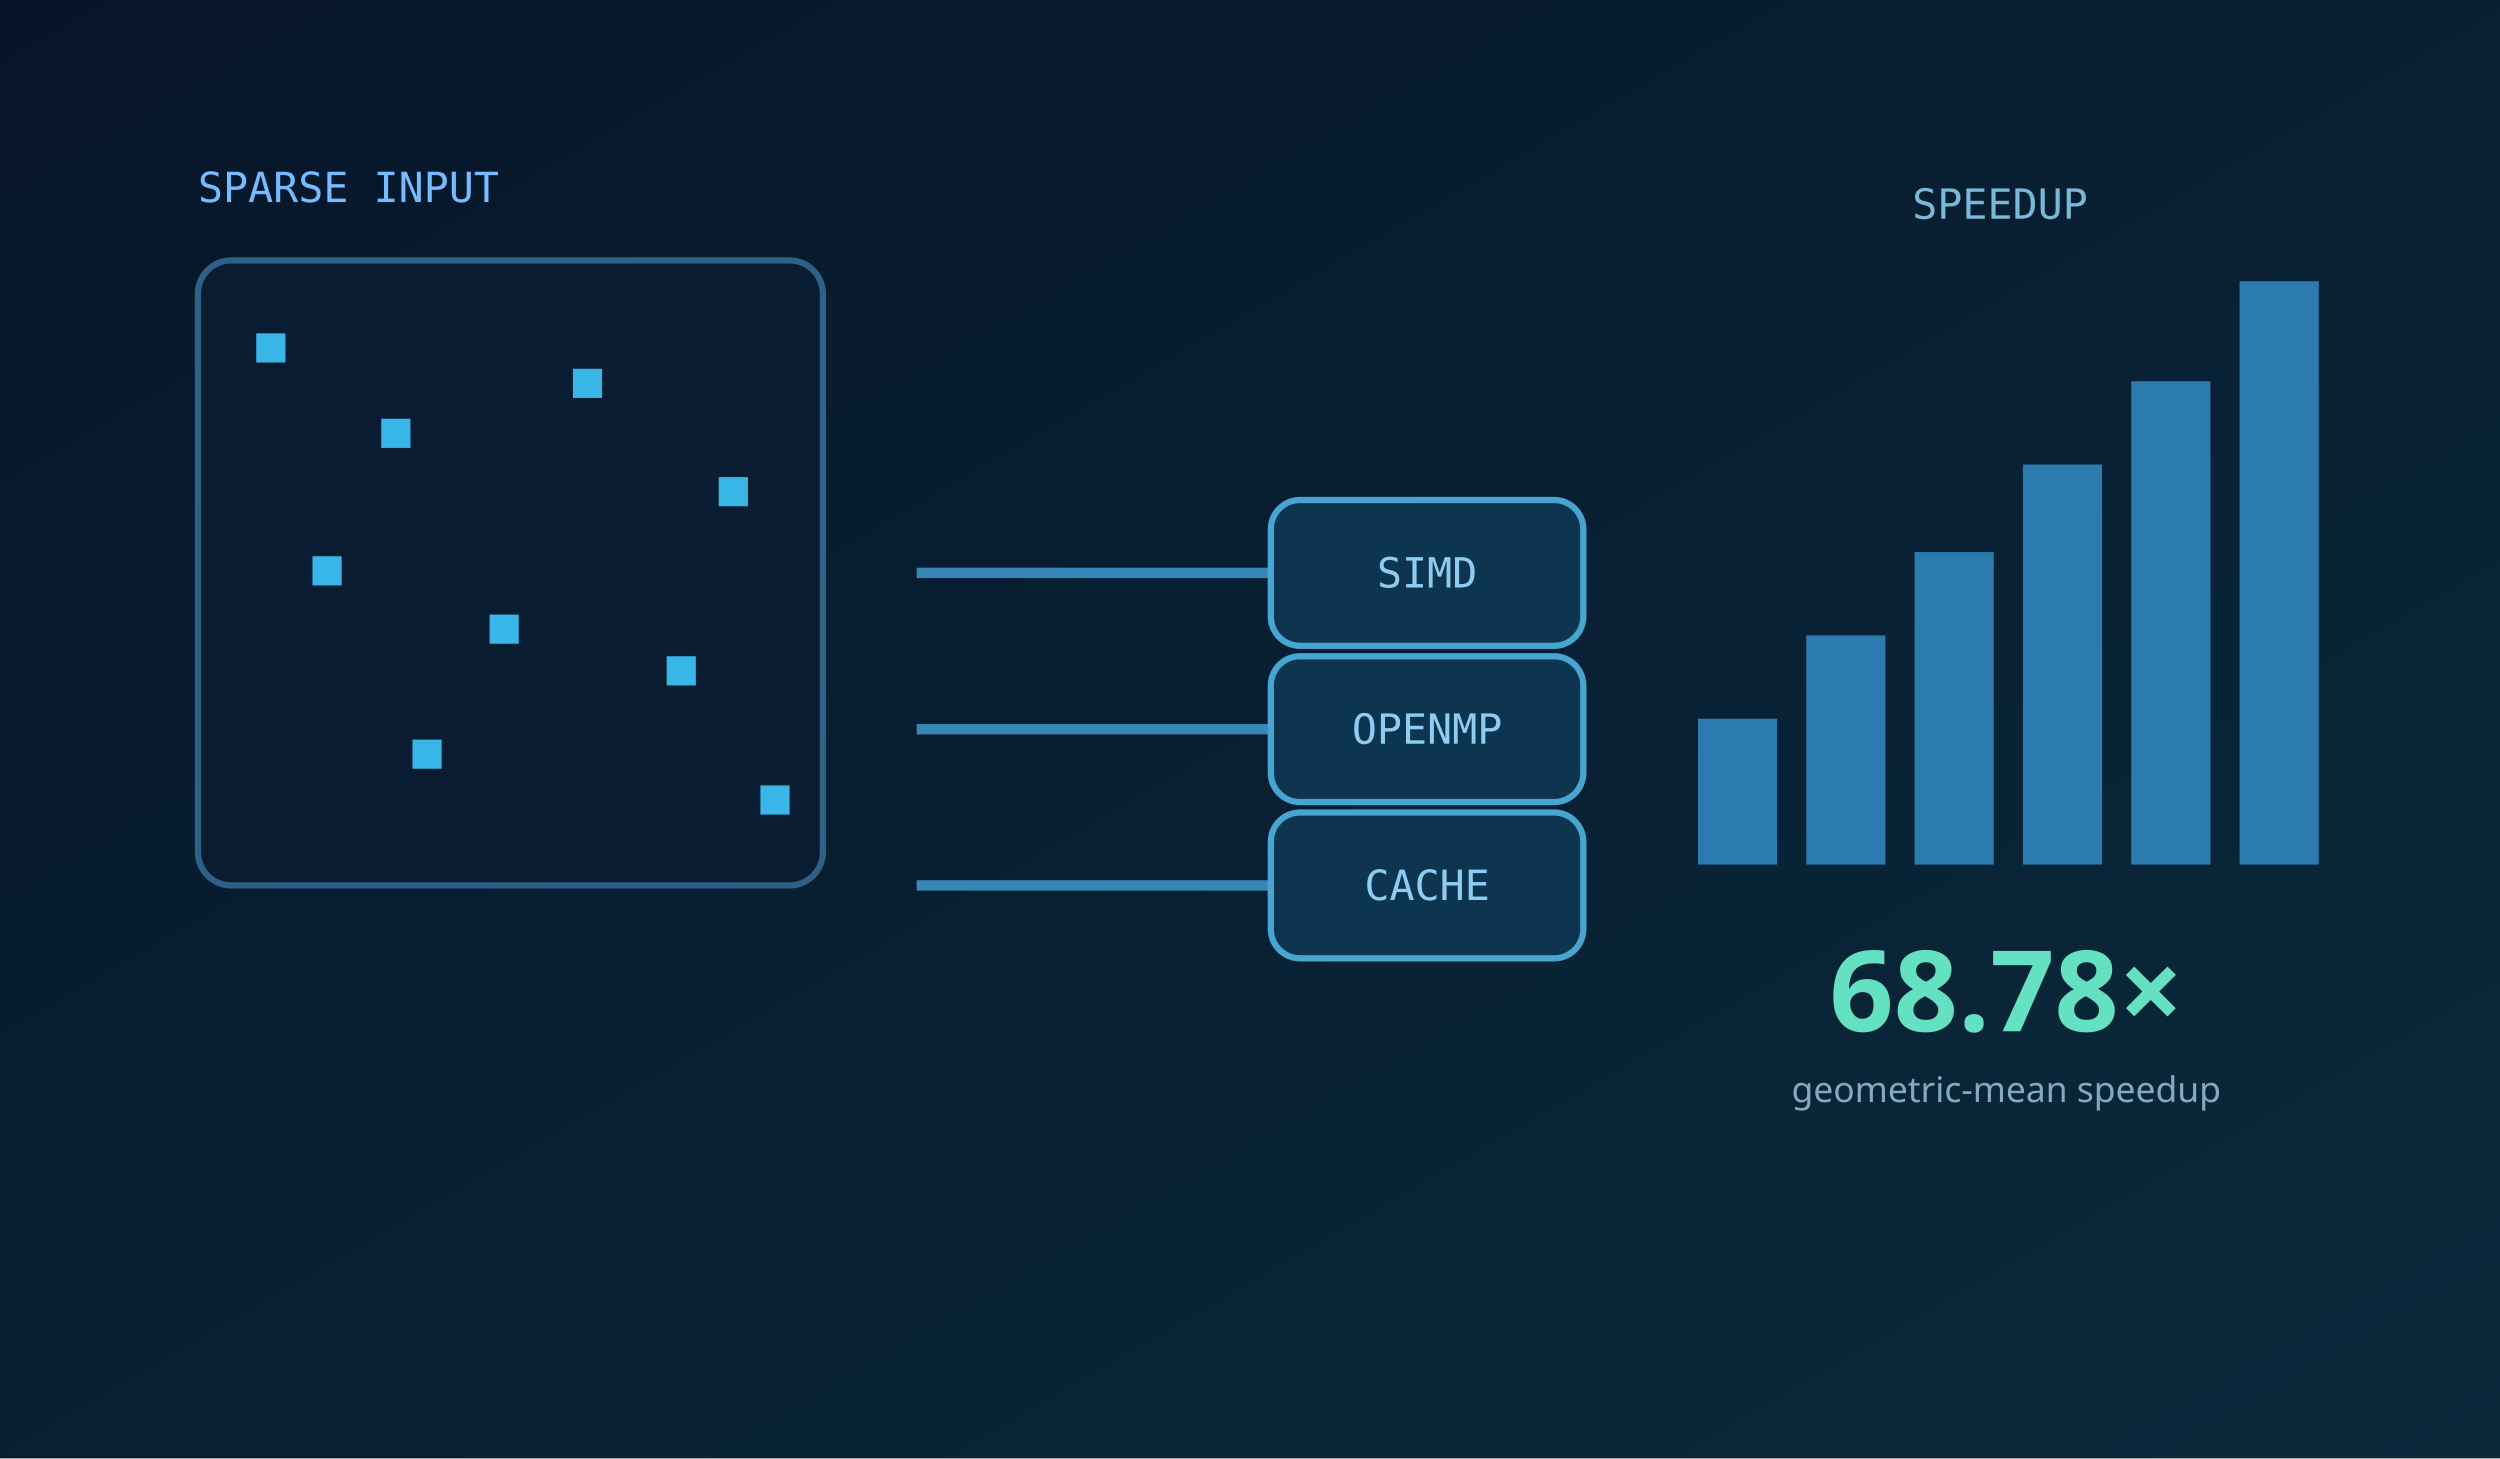
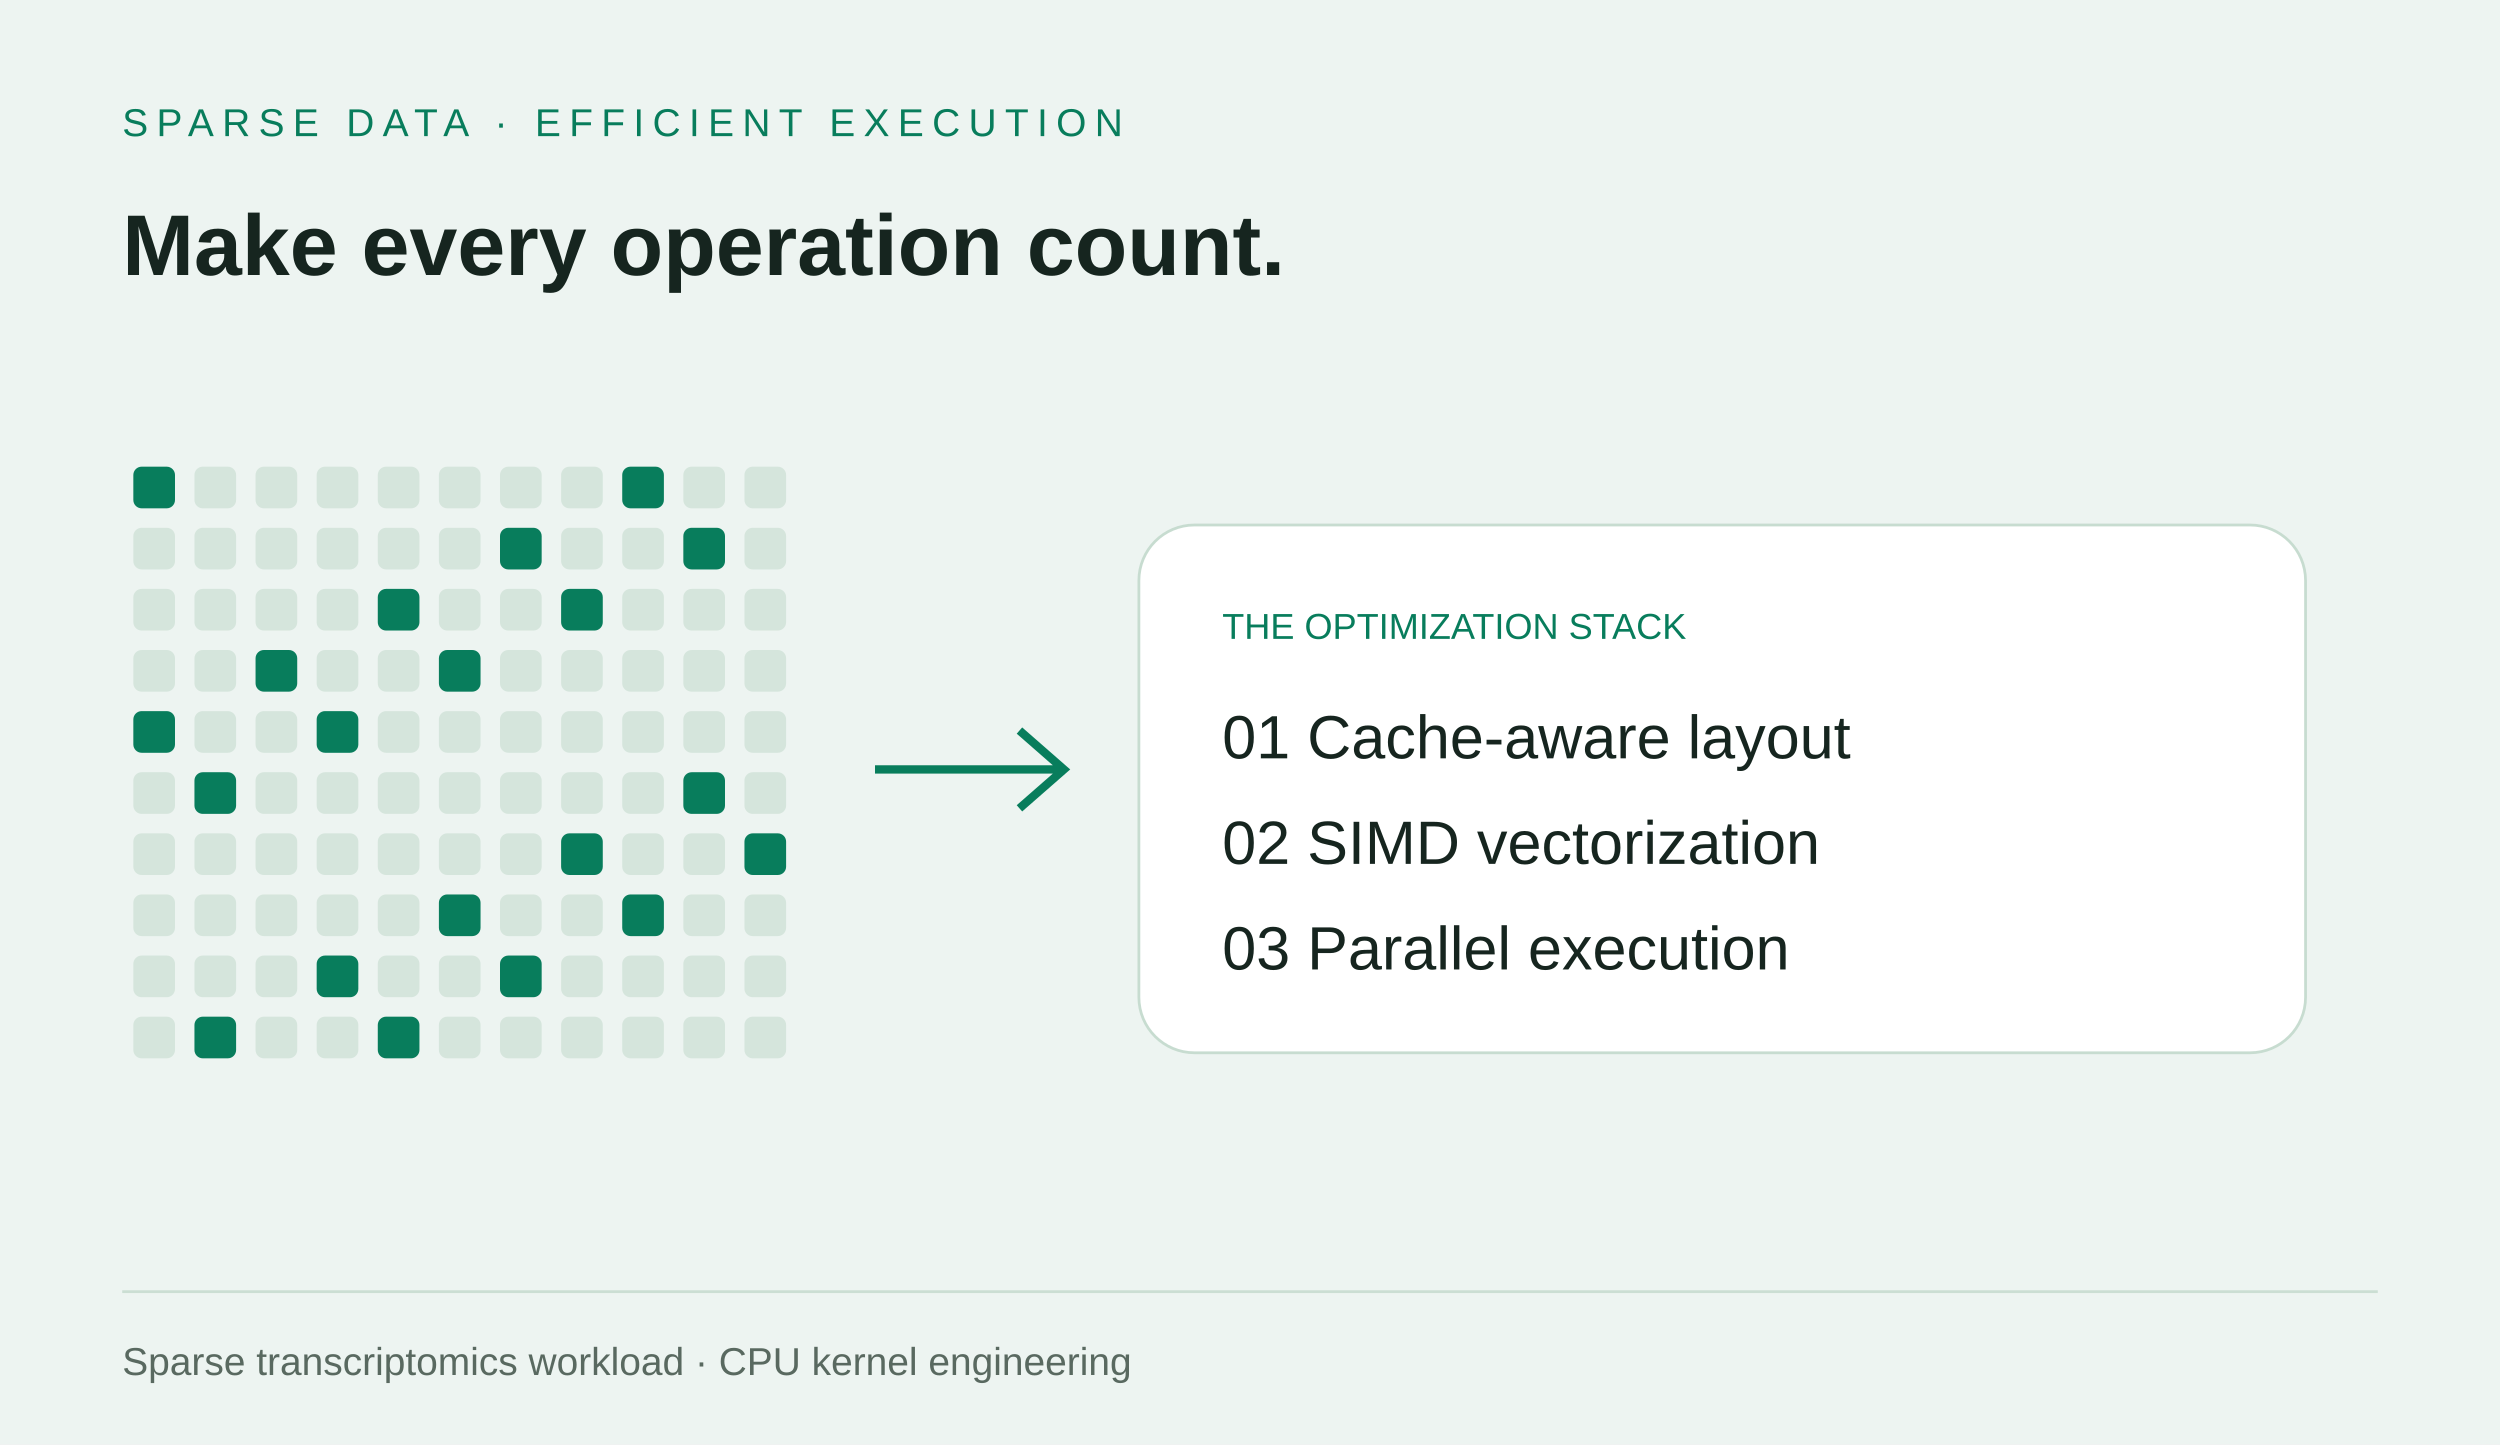
- <svg xmlns="http://www.w3.org/2000/svg" viewBox="0 0 1200 700">
-   <defs>
-     <linearGradient id="b4" x1="0" y1="0" x2="1" y2="1">
-       <stop stop-color="#07152a" />
-       <stop offset="1" stop-color="#0a2a3c" />
-     </linearGradient>
-   </defs>
-   <rect width="1200" height="700" fill="url(#b4)" />
-   <g transform="translate(95 125)">
-     <text x="0" y="-28" fill="#76baff" font-family="monospace" font-size="20">SPARSE INPUT</text>
-     <g fill="#1d486b">
-       <rect x="0" y="0" width="300" height="300" rx="16" fill="#091c31" stroke="#2e6088" stroke-width="3" />
+ <svg xmlns="http://www.w3.org/2000/svg" viewBox="0 0 900 520">
+   <rect width="900" height="520" fill="#edf4f1" />
+   <g font-family="Arial,sans-serif">
+     <text x="44" y="49" fill="#087d5c" font-size="14" letter-spacing="3">SPARSE DATA · EFFICIENT EXECUTION</text>
+     <text x="44" y="99" fill="#16251f" font-size="31" font-weight="700">Make every operation count.</text>
+     <g transform="translate(48 168)">
+       <rect x="0" y="0" width="15" height="15" rx="3" fill="#087d5c" />
+       <rect x="0" y="22" width="15" height="15" rx="3" fill="#d5e5dc" />
+       <rect x="0" y="44" width="15" height="15" rx="3" fill="#d5e5dc" />
+       <rect x="0" y="66" width="15" height="15" rx="3" fill="#d5e5dc" />
+       <rect x="0" y="88" width="15" height="15" rx="3" fill="#087d5c" />
+       <rect x="0" y="110" width="15" height="15" rx="3" fill="#d5e5dc" />
+       <rect x="0" y="132" width="15" height="15" rx="3" fill="#d5e5dc" />
+       <rect x="0" y="154" width="15" height="15" rx="3" fill="#d5e5dc" />
+       <rect x="0" y="176" width="15" height="15" rx="3" fill="#d5e5dc" />
+       <rect x="0" y="198" width="15" height="15" rx="3" fill="#d5e5dc" />
+       <rect x="22" y="0" width="15" height="15" rx="3" fill="#d5e5dc" />
+       <rect x="22" y="22" width="15" height="15" rx="3" fill="#d5e5dc" />
+       <rect x="22" y="44" width="15" height="15" rx="3" fill="#d5e5dc" />
+       <rect x="22" y="66" width="15" height="15" rx="3" fill="#d5e5dc" />
+       <rect x="22" y="88" width="15" height="15" rx="3" fill="#d5e5dc" />
+       <rect x="22" y="110" width="15" height="15" rx="3" fill="#087d5c" />
+       <rect x="22" y="132" width="15" height="15" rx="3" fill="#d5e5dc" />
+       <rect x="22" y="154" width="15" height="15" rx="3" fill="#d5e5dc" />
+       <rect x="22" y="176" width="15" height="15" rx="3" fill="#d5e5dc" />
+       <rect x="22" y="198" width="15" height="15" rx="3" fill="#087d5c" />
+       <rect x="44" y="0" width="15" height="15" rx="3" fill="#d5e5dc" />
+       <rect x="44" y="22" width="15" height="15" rx="3" fill="#d5e5dc" />
+       <rect x="44" y="44" width="15" height="15" rx="3" fill="#d5e5dc" />
+       <rect x="44" y="66" width="15" height="15" rx="3" fill="#087d5c" />
+       <rect x="44" y="88" width="15" height="15" rx="3" fill="#d5e5dc" />
+       <rect x="44" y="110" width="15" height="15" rx="3" fill="#d5e5dc" />
+       <rect x="44" y="132" width="15" height="15" rx="3" fill="#d5e5dc" />
+       <rect x="44" y="154" width="15" height="15" rx="3" fill="#d5e5dc" />
+       <rect x="44" y="176" width="15" height="15" rx="3" fill="#d5e5dc" />
+       <rect x="44" y="198" width="15" height="15" rx="3" fill="#d5e5dc" />
+       <rect x="66" y="0" width="15" height="15" rx="3" fill="#d5e5dc" />
+       <rect x="66" y="22" width="15" height="15" rx="3" fill="#d5e5dc" />
+       <rect x="66" y="44" width="15" height="15" rx="3" fill="#d5e5dc" />
+       <rect x="66" y="66" width="15" height="15" rx="3" fill="#d5e5dc" />
+       <rect x="66" y="88" width="15" height="15" rx="3" fill="#087d5c" />
+       <rect x="66" y="110" width="15" height="15" rx="3" fill="#d5e5dc" />
+       <rect x="66" y="132" width="15" height="15" rx="3" fill="#d5e5dc" />
+       <rect x="66" y="154" width="15" height="15" rx="3" fill="#d5e5dc" />
+       <rect x="66" y="176" width="15" height="15" rx="3" fill="#087d5c" />
+       <rect x="66" y="198" width="15" height="15" rx="3" fill="#d5e5dc" />
+       <rect x="88" y="0" width="15" height="15" rx="3" fill="#d5e5dc" />
+       <rect x="88" y="22" width="15" height="15" rx="3" fill="#d5e5dc" />
+       <rect x="88" y="44" width="15" height="15" rx="3" fill="#087d5c" />
+       <rect x="88" y="66" width="15" height="15" rx="3" fill="#d5e5dc" />
+       <rect x="88" y="88" width="15" height="15" rx="3" fill="#d5e5dc" />
+       <rect x="88" y="110" width="15" height="15" rx="3" fill="#d5e5dc" />
+       <rect x="88" y="132" width="15" height="15" rx="3" fill="#d5e5dc" />
+       <rect x="88" y="154" width="15" height="15" rx="3" fill="#d5e5dc" />
+       <rect x="88" y="176" width="15" height="15" rx="3" fill="#d5e5dc" />
+       <rect x="88" y="198" width="15" height="15" rx="3" fill="#087d5c" />
+       <rect x="110" y="0" width="15" height="15" rx="3" fill="#d5e5dc" />
+       <rect x="110" y="22" width="15" height="15" rx="3" fill="#d5e5dc" />
+       <rect x="110" y="44" width="15" height="15" rx="3" fill="#d5e5dc" />
+       <rect x="110" y="66" width="15" height="15" rx="3" fill="#087d5c" />
+       <rect x="110" y="88" width="15" height="15" rx="3" fill="#d5e5dc" />
+       <rect x="110" y="110" width="15" height="15" rx="3" fill="#d5e5dc" />
+       <rect x="110" y="132" width="15" height="15" rx="3" fill="#d5e5dc" />
+       <rect x="110" y="154" width="15" height="15" rx="3" fill="#087d5c" />
+       <rect x="110" y="176" width="15" height="15" rx="3" fill="#d5e5dc" />
+       <rect x="110" y="198" width="15" height="15" rx="3" fill="#d5e5dc" />
+       <rect x="132" y="0" width="15" height="15" rx="3" fill="#d5e5dc" />
+       <rect x="132" y="22" width="15" height="15" rx="3" fill="#087d5c" />
+       <rect x="132" y="44" width="15" height="15" rx="3" fill="#d5e5dc" />
+       <rect x="132" y="66" width="15" height="15" rx="3" fill="#d5e5dc" />
+       <rect x="132" y="88" width="15" height="15" rx="3" fill="#d5e5dc" />
+       <rect x="132" y="110" width="15" height="15" rx="3" fill="#d5e5dc" />
+       <rect x="132" y="132" width="15" height="15" rx="3" fill="#d5e5dc" />
+       <rect x="132" y="154" width="15" height="15" rx="3" fill="#d5e5dc" />
+       <rect x="132" y="176" width="15" height="15" rx="3" fill="#087d5c" />
+       <rect x="132" y="198" width="15" height="15" rx="3" fill="#d5e5dc" />
+       <rect x="154" y="0" width="15" height="15" rx="3" fill="#d5e5dc" />
+       <rect x="154" y="22" width="15" height="15" rx="3" fill="#d5e5dc" />
+       <rect x="154" y="44" width="15" height="15" rx="3" fill="#087d5c" />
+       <rect x="154" y="66" width="15" height="15" rx="3" fill="#d5e5dc" />
+       <rect x="154" y="88" width="15" height="15" rx="3" fill="#d5e5dc" />
+       <rect x="154" y="110" width="15" height="15" rx="3" fill="#d5e5dc" />
+       <rect x="154" y="132" width="15" height="15" rx="3" fill="#087d5c" />
+       <rect x="154" y="154" width="15" height="15" rx="3" fill="#d5e5dc" />
+       <rect x="154" y="176" width="15" height="15" rx="3" fill="#d5e5dc" />
+       <rect x="154" y="198" width="15" height="15" rx="3" fill="#d5e5dc" />
+       <rect x="176" y="0" width="15" height="15" rx="3" fill="#087d5c" />
+       <rect x="176" y="22" width="15" height="15" rx="3" fill="#d5e5dc" />
+       <rect x="176" y="44" width="15" height="15" rx="3" fill="#d5e5dc" />
+       <rect x="176" y="66" width="15" height="15" rx="3" fill="#d5e5dc" />
+       <rect x="176" y="88" width="15" height="15" rx="3" fill="#d5e5dc" />
+       <rect x="176" y="110" width="15" height="15" rx="3" fill="#d5e5dc" />
+       <rect x="176" y="132" width="15" height="15" rx="3" fill="#d5e5dc" />
+       <rect x="176" y="154" width="15" height="15" rx="3" fill="#087d5c" />
+       <rect x="176" y="176" width="15" height="15" rx="3" fill="#d5e5dc" />
+       <rect x="176" y="198" width="15" height="15" rx="3" fill="#d5e5dc" />
+       <rect x="198" y="0" width="15" height="15" rx="3" fill="#d5e5dc" />
+       <rect x="198" y="22" width="15" height="15" rx="3" fill="#087d5c" />
+       <rect x="198" y="44" width="15" height="15" rx="3" fill="#d5e5dc" />
+       <rect x="198" y="66" width="15" height="15" rx="3" fill="#d5e5dc" />
+       <rect x="198" y="88" width="15" height="15" rx="3" fill="#d5e5dc" />
+       <rect x="198" y="110" width="15" height="15" rx="3" fill="#087d5c" />
+       <rect x="198" y="132" width="15" height="15" rx="3" fill="#d5e5dc" />
+       <rect x="198" y="154" width="15" height="15" rx="3" fill="#d5e5dc" />
+       <rect x="198" y="176" width="15" height="15" rx="3" fill="#d5e5dc" />
+       <rect x="198" y="198" width="15" height="15" rx="3" fill="#d5e5dc" />
+       <rect x="220" y="0" width="15" height="15" rx="3" fill="#d5e5dc" />
+       <rect x="220" y="22" width="15" height="15" rx="3" fill="#d5e5dc" />
+       <rect x="220" y="44" width="15" height="15" rx="3" fill="#d5e5dc" />
+       <rect x="220" y="66" width="15" height="15" rx="3" fill="#d5e5dc" />
+       <rect x="220" y="88" width="15" height="15" rx="3" fill="#d5e5dc" />
+       <rect x="220" y="110" width="15" height="15" rx="3" fill="#d5e5dc" />
+       <rect x="220" y="132" width="15" height="15" rx="3" fill="#087d5c" />
+       <rect x="220" y="154" width="15" height="15" rx="3" fill="#d5e5dc" />
+       <rect x="220" y="176" width="15" height="15" rx="3" fill="#d5e5dc" />
+       <rect x="220" y="198" width="15" height="15" rx="3" fill="#d5e5dc" />
    </g>
-     <g fill="#39b6e8">
-       <rect x="28" y="35" width="14" height="14" />
-       <rect x="88" y="76" width="14" height="14" />
-       <rect x="180" y="52" width="14" height="14" />
-       <rect x="250" y="104" width="14" height="14" />
-       <rect x="55" y="142" width="14" height="14" />
-       <rect x="140" y="170" width="14" height="14" />
-       <rect x="225" y="190" width="14" height="14" />
-       <rect x="103" y="230" width="14" height="14" />
-       <rect x="270" y="252" width="14" height="14" />
-     </g>
-   </g>
-   <g stroke="#3786b6" stroke-width="5" fill="none">
-     <path d="M440 275H615" />
-     <path d="M440 350H615" />
-     <path d="M440 425H615" />
-   </g>
-   <g fill="#0e3550" stroke="#48a5d2" stroke-width="3">
-     <rect x="610" y="240" width="150" height="70" rx="14" />
-     <rect x="610" y="315" width="150" height="70" rx="14" />
-     <rect x="610" y="390" width="150" height="70" rx="14" />
-   </g>
-   <g fill="#8ecdf1" font-family="monospace" font-size="20" text-anchor="middle">
-     <text x="685" y="282">SIMD</text>
-     <text x="685" y="357">OPENMP</text>
-     <text x="685" y="432">CACHE</text>
-   </g>
-   <g transform="translate(815 135)">
-     <text x="145" y="-30" fill="#7ab8d8" font-family="monospace" font-size="20" text-anchor="middle">SPEEDUP</text>
-     <g fill="#2b7bae">
-       <rect x="0" y="210" width="38" height="70" />
-       <rect x="52" y="170" width="38" height="110" />
-       <rect x="104" y="130" width="38" height="150" />
-       <rect x="156" y="88" width="38" height="192" />
-       <rect x="208" y="48" width="38" height="232" />
-       <rect x="260" y="0" width="38" height="280" />
-     </g>
-     <text x="148" y="360" fill="#64e1c0" font-family="sans-serif" font-size="54" font-weight="700" text-anchor="middle">68.78×</text>
-     <text x="148" y="394" fill="#86a9c0" font-family="sans-serif" font-size="17" text-anchor="middle">geometric-mean speedup</text>
+     <path d="M315 277h68m-16-14 16 14-16 14" stroke="#087d5c" stroke-width="3" fill="none" />
+     <rect x="410" y="189" width="420" height="190" rx="20" fill="white" stroke="#c7dcd0" />
+     <text x="440" y="230" fill="#087d5c" font-size="13">THE OPTIMIZATION STACK</text>
+     <text x="440" y="273" fill="#16251f" font-size="22">01   Cache-aware layout</text>
+     <text x="440" y="311" fill="#16251f" font-size="22">02   SIMD vectorization</text>
+     <text x="440" y="349" fill="#16251f" font-size="22">03   Parallel execution</text>
+     <path d="M44 465h812" stroke="#cbded3" />
+     <text x="44" y="495" fill="#596960" font-size="14">Sparse transcriptomics workload · CPU kernel engineering</text>
  </g>
</svg>
